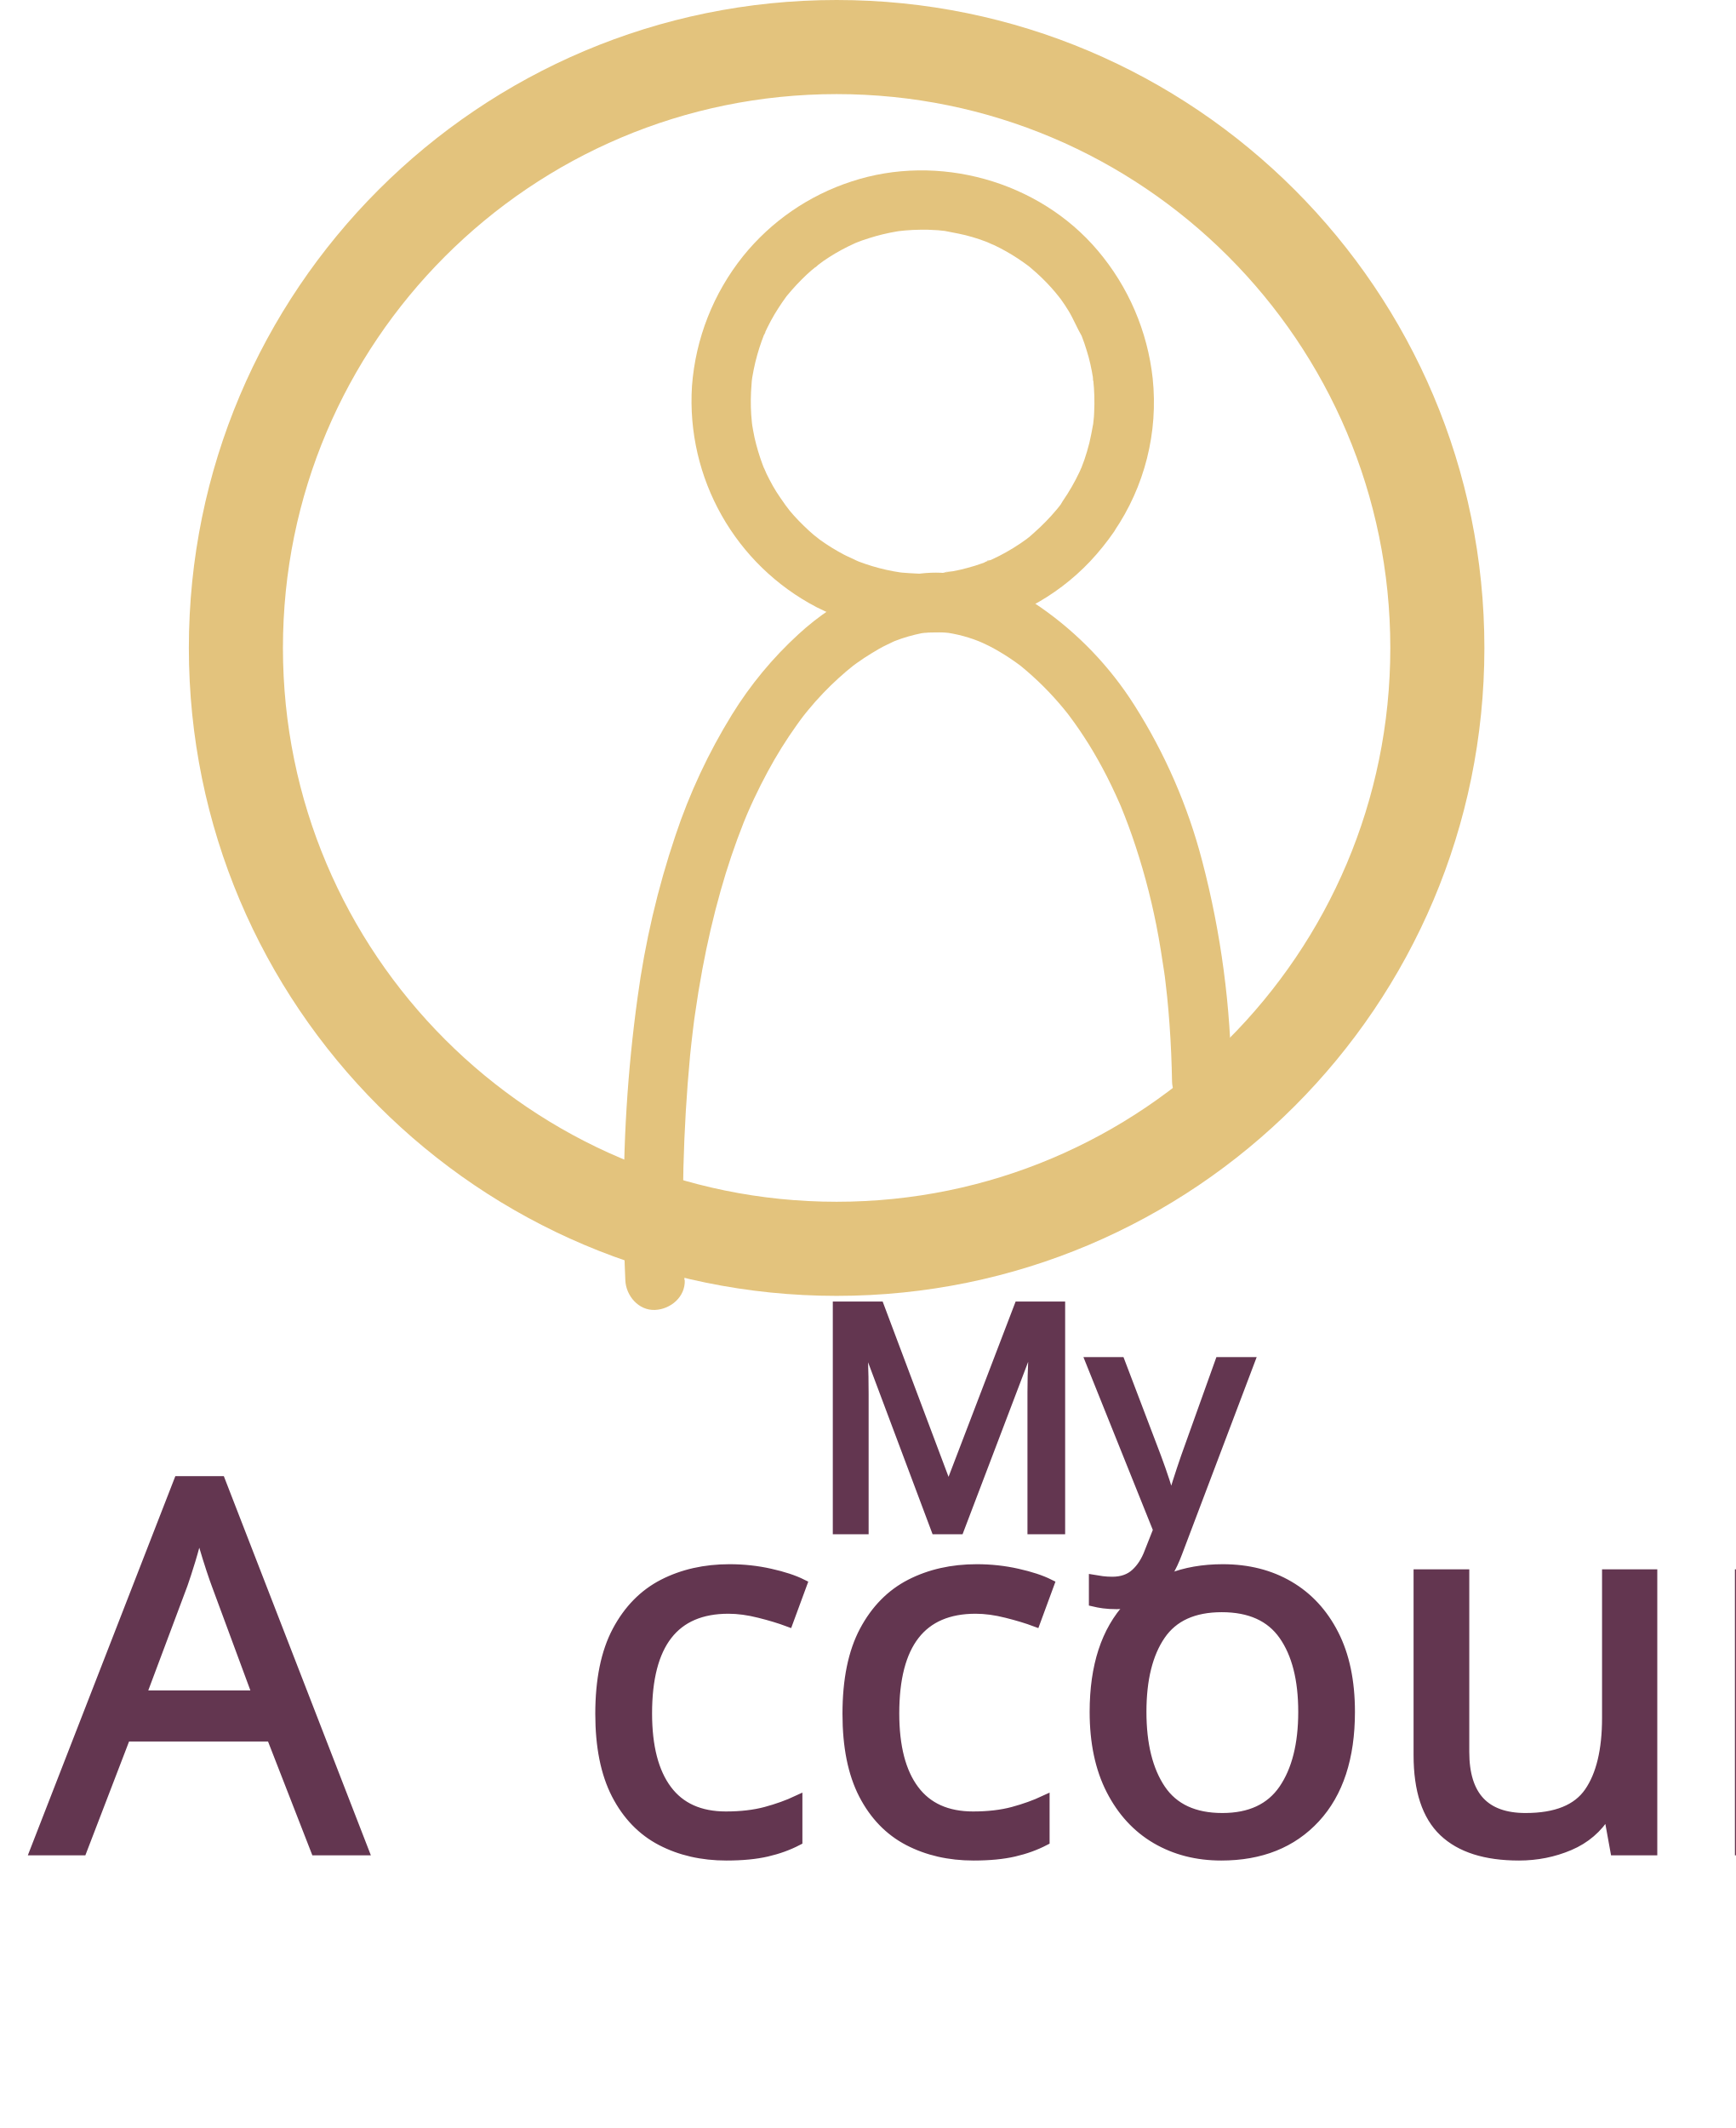
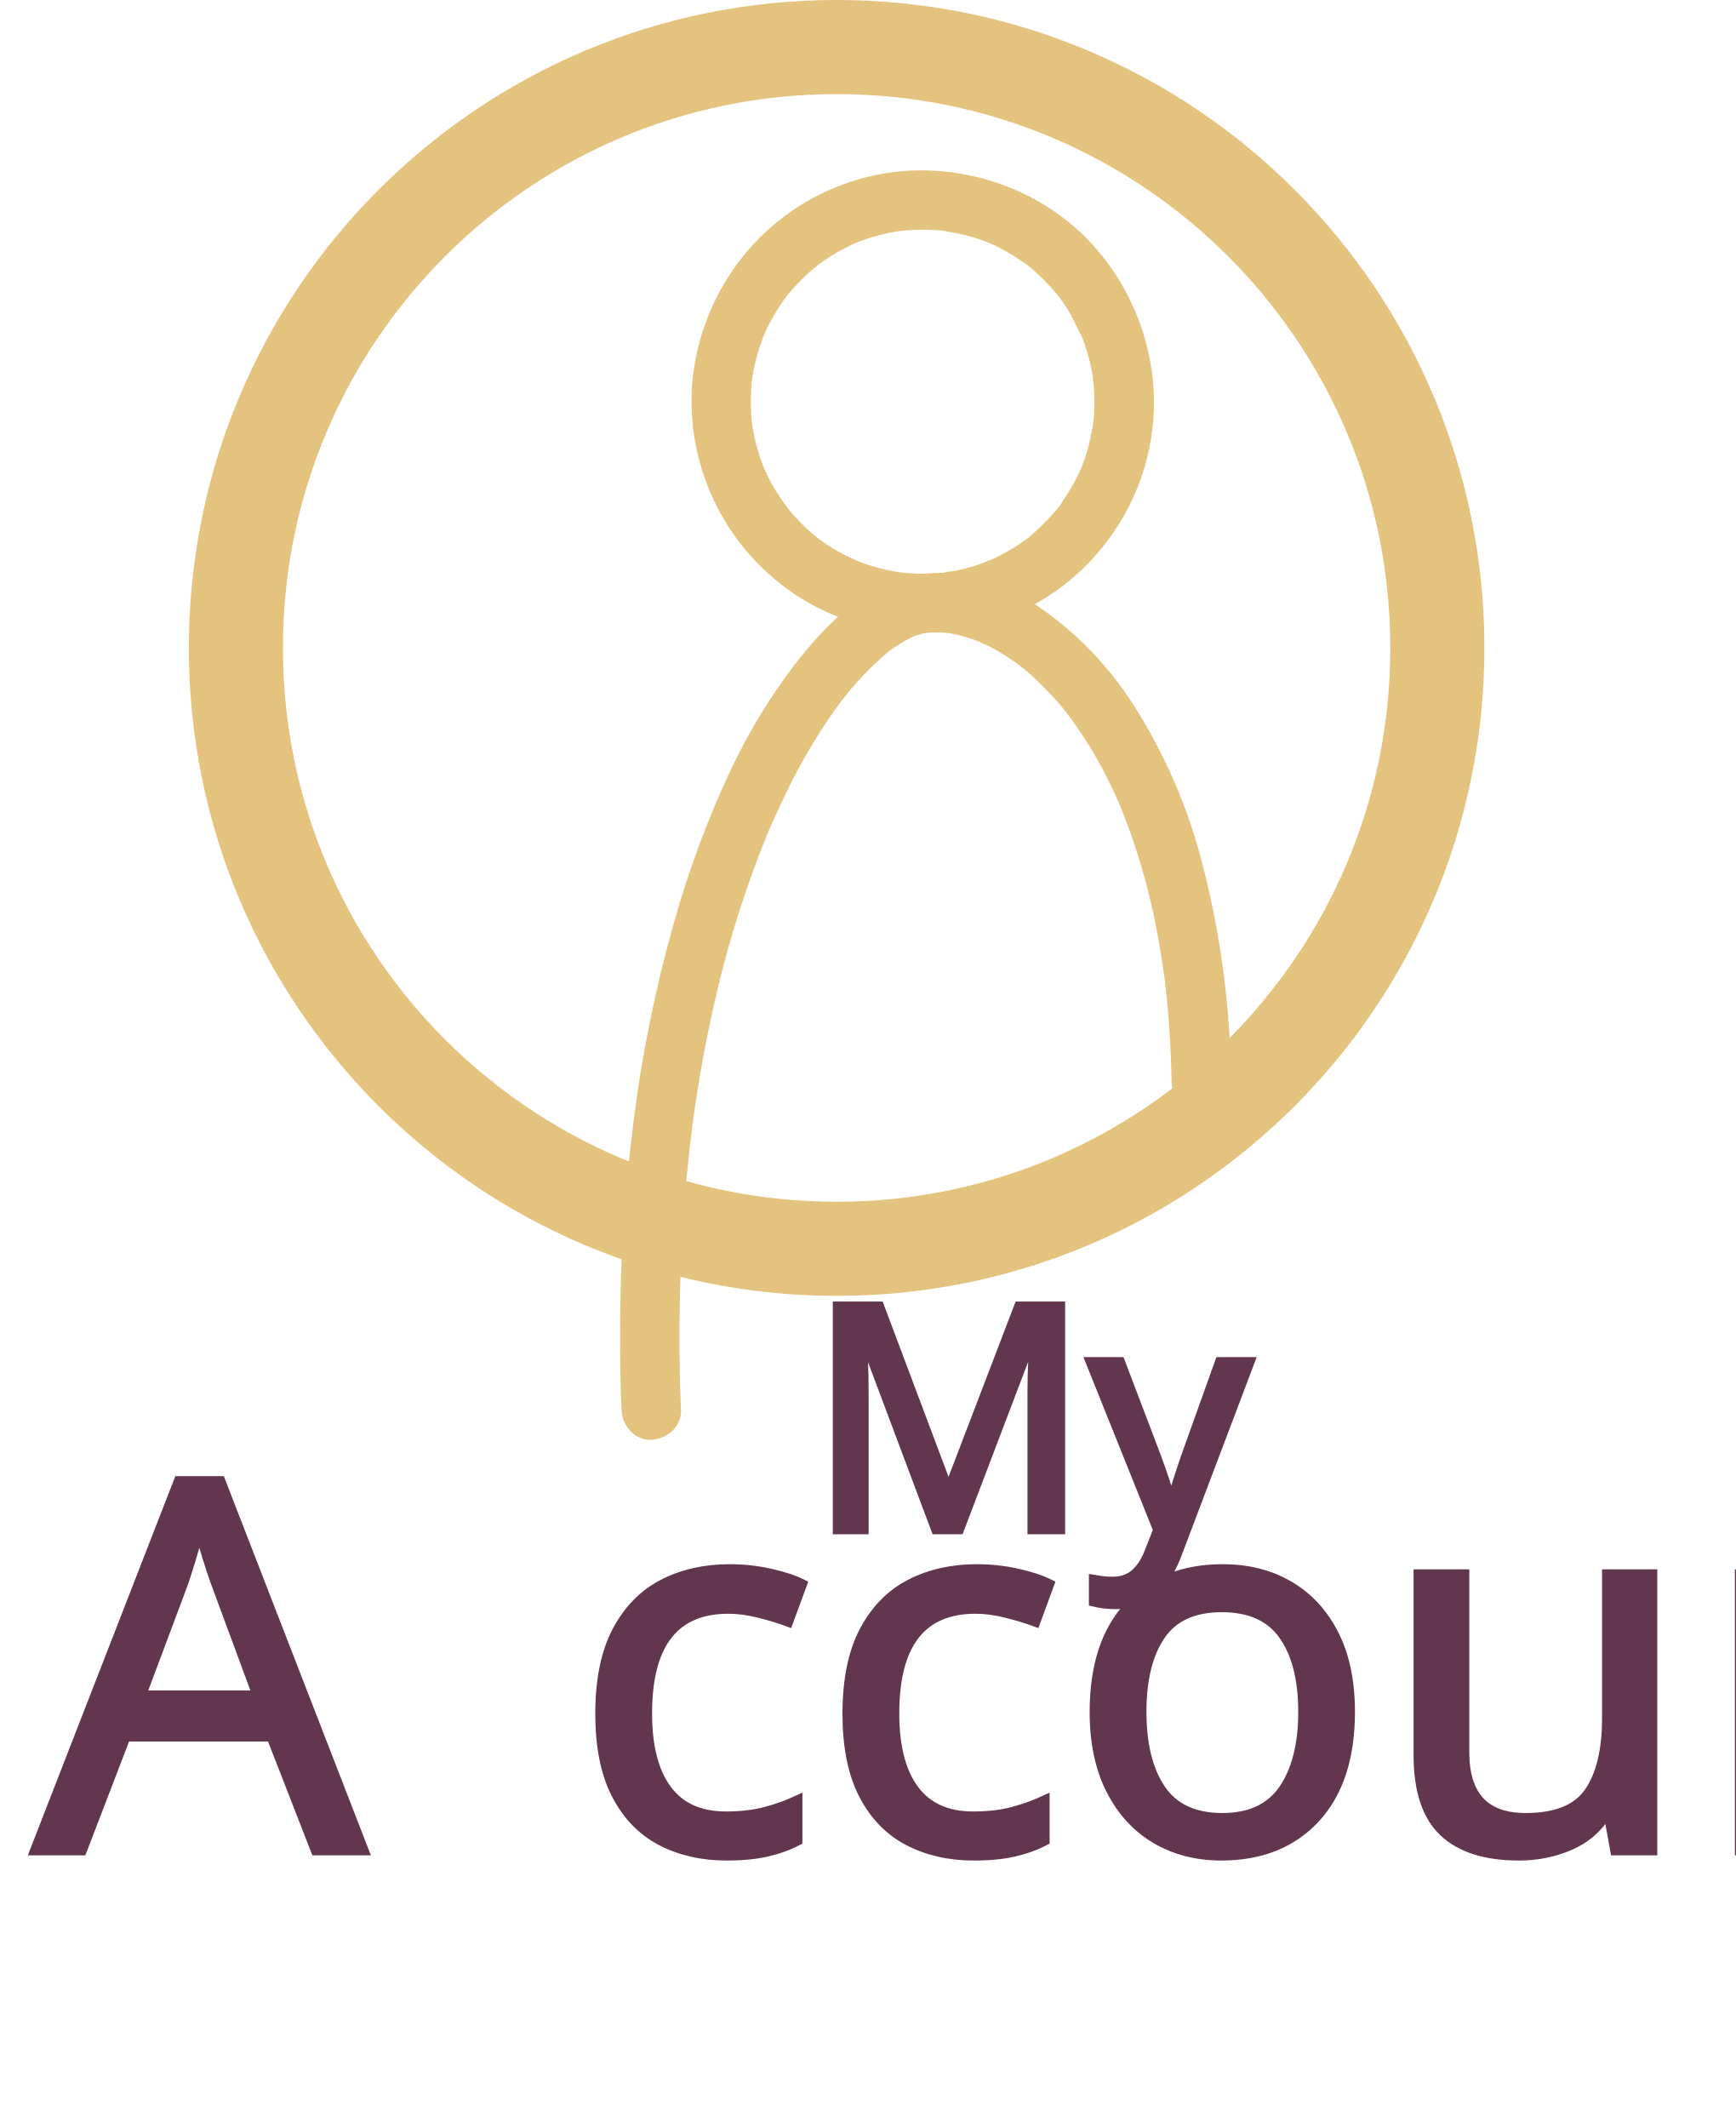
<svg xmlns="http://www.w3.org/2000/svg" viewBox="0 0 350.52 429.65">
  <defs>
    <style>.cls-1{font-size:104px;}.cls-1,.cls-3{fill:#633650;stroke:#633650;stroke-width:2px;font-family:Sacramento-Regular, Sacramento;}.cls-1,.cls-3,.cls-4{stroke-miterlimit:10;}.cls-2{letter-spacing:-0.01em;}.cls-3{font-size:63px;}.cls-4{fill:none;stroke:#e3c37d;stroke-width:19px;}.cls-5{fill:#e3c37d;}</style>
  </defs>
  <g id="Layer_2" data-name="Layer 2">
    <g id="Layer_1-2" data-name="Layer 1">
      <text class="cls-1" transform="translate(7.08 373.6)">
        <tspan class="cls-2">A</tspan>
        <tspan x="108.42" y="0">ccount</tspan>
      </text>
      <text class="cls-3" transform="translate(163.08 308.77)">My</text>
      <circle class="cls-4" cx="168.96" cy="130.82" r="121.32" />
      <path class="cls-5" d="M225,107.29a46.21,46.21,0,0,0,7.79-30.9,48,48,0,0,0-11.09-25.8c-11.91-14.09-32.26-19.73-49.76-13.94a46.64,46.64,0,0,0-21.88,15.08,47.66,47.66,0,0,0-10.31,26.21A47,47,0,0,0,165,122.64a48,48,0,0,0,29,4.51,46.12,46.12,0,0,0,26.15-13.8,51.55,51.55,0,0,0,4.88-6.06c1.81-2.58.55-6.78-2.15-8.21a6.16,6.16,0,0,0-8.21,2.16l-1,1.34c-.46.63.76-.94.26-.35l-.47.58c-.7.84-1.44,1.66-2.21,2.45s-1.48,1.47-2.26,2.16c-.37.32-.74.64-1.12,1a3.48,3.48,0,0,0-.57.46c.68-.52.84-.65.48-.38l-.44.33a40.83,40.83,0,0,1-5.5,3.39c-.44.23-.88.44-1.33.65l-.68.31c-.77.35-.59-.13.23-.09a4.88,4.88,0,0,0-1.39.54c-.59.21-1.18.41-1.78.6-1,.3-1.94.56-2.92.79-.5.11-1,.22-1.49.31a9.92,9.92,0,0,0-1.9.32c.87-.39,1.07-.13.45-.06l-.77.08c-.58,0-1.17.1-1.75.13-1.13.06-2.27.07-3.4,0s-2-.09-2.95-.19l-.69-.08c-1-.11.5.07.57.08-.55-.11-1.12-.17-1.68-.28a40.65,40.65,0,0,1-5.54-1.45c-.48-.16-.95-.34-1.42-.51s-1.93-1-.26-.09c-.86-.48-1.81-.83-2.68-1.29a41.34,41.34,0,0,1-4.76-2.93c-.36-.26-.7-.54-1.06-.78,1.61,1.1.15.09-.19-.19q-1.12-.94-2.19-2c-.66-.64-1.31-1.31-1.93-2-.29-.32-.58-.65-.86-1s-1.39-1.9-.29-.32c-1.07-1.54-2.16-3-3.09-4.65-.46-.82-.89-1.65-1.3-2.49-.21-.44-.37-.94-.62-1.36,0,.06.58,1.42.22.52l-.36-.93a42.39,42.39,0,0,1-1.64-5.47c-.21-1-.37-1.9-.53-2.85-.12-.77.17,1.35.08.57,0-.23-.06-.45-.08-.68-.06-.58-.11-1.15-.15-1.73a41.66,41.66,0,0,1,.07-6.12c0-.46.09-.92.14-1.38.11-1-.07.5-.08.57,0-.22.07-.45.1-.67.17-1,.37-2,.61-3a43.75,43.75,0,0,1,1.78-5.59c.17-.44.62-1-.16.36a4.72,4.72,0,0,0,.27-.61l.57-1.19q.66-1.34,1.41-2.61c.48-.81,1-1.59,1.51-2.36.24-.36.5-.72.76-1.07l.39-.53c.36-.49-1,1.2-.13.19a45.52,45.52,0,0,1,3.91-4.19c.64-.59,1.29-1.17,2-1.72a6.54,6.54,0,0,0,.51-.41c-1.07,1-.78.59-.43.34s.88-.65,1.33-1a39.82,39.82,0,0,1,5-2.94l1.35-.64a6.46,6.46,0,0,0,.6-.27c-.06,0-1.42.58-.51.22s1.87-.72,2.82-1A40.9,40.9,0,0,1,181,46.75l.85-.14c.77-.12-1.36.16-.58.08.52-.06,1-.12,1.55-.16,1-.09,2.09-.14,3.14-.15s1.87,0,2.81.07c.46,0,.92.06,1.38.11l.69.07.68.08-.91-.12c2,.4,3.88.7,5.79,1.28.91.27,1.81.57,2.7.91.41.15.82.34,1.23.49-1.83-.65-.07,0,.39.2a39.64,39.64,0,0,1,4.88,2.75c.78.51,1.53,1.06,2.28,1.61s-1.21-1-.31-.24l.51.42c.42.35.83.71,1.23,1.07a39.5,39.5,0,0,1,3.87,4c.28.33.53.7.83,1-1.26-1.31-.16-.21.15.22.58.8,1.13,1.62,1.64,2.46,1,1.65,1.71,3.47,2.68,5.12,0-.06-.57-1.42-.22-.51.08.2.17.41.25.62.16.41.31.83.46,1.25.33,1,.63,1.91.89,2.88s.46,1.87.64,2.81c.1.5.18,1,.26,1.51s0,1.08-.07-.57c0,.28.07.57.1.86a41.85,41.85,0,0,1,.18,6.53c0,.57-.07,1.14-.13,1.71l-.09.86c-.14,1.42.18-1,0-.12-.23,1.25-.45,2.49-.75,3.72s-.63,2.27-1,3.39c-.19.52-.38,1-.58,1.55-.12.33-.5,1,.14-.29-.19.36-.33.76-.51,1.13a41.81,41.81,0,0,1-3.45,6c-1.78,2.59-.57,6.77,2.15,8.2a6.14,6.14,0,0,0,8.21-2.15Z" />
-       <path class="cls-5" d="M138.24,258.48a329.34,329.34,0,0,1,1.13-45.41c.17-1.62.34-3.23.54-4.85.09-.76.19-1.52.28-2.28,0-.18.05-.35.07-.52.1-.79-.18,1.33-.07.55.05-.39.11-.79.17-1.19q.64-4.54,1.48-9.06c1-5.36,2.22-10.68,3.71-15.93a141.11,141.11,0,0,1,4.64-13.73c.2-.49.4-1,.61-1.48.06-.16.13-.3.19-.46.23-.57-.43,1-.37.88s.25-.6.38-.89c.43-1,.86-1.94,1.31-2.9q1.29-2.75,2.74-5.42a87.14,87.14,0,0,1,5.87-9.42l.72-1c.22-.3,1.17-1.53.37-.51s.11-.12.32-.4l.8-1q1.5-1.83,3.14-3.54a61.94,61.94,0,0,1,6.29-5.72c.6-.48-1.37,1-.76.58l.41-.3.8-.59,1.54-1.06c1-.65,2-1.26,3-1.84s2-1,3-1.5l.32-.15c.85-.38-.92.39-.95.4.26-.08.5-.2.75-.3.47-.18.94-.36,1.42-.52a34.58,34.58,0,0,1,5.4-1.32c.62-.11-2,.23-1.16.15l.42,0c.33,0,.67-.06,1-.08.65,0,1.3,0,2,0s1.39.07,2.08.14c1.36.14-1.65-.26-.46-.06l1.07.19a29.43,29.43,0,0,1,4.21,1.14l1,.38c.79.3,1.67.75-.08-.05.72.33,1.45.65,2.16,1a43.93,43.93,0,0,1,4.33,2.56c.73.49,1.44,1,2.16,1.53.9.66-1.15-.9-.5-.38l.48.38,1.19,1a62.51,62.51,0,0,1,8.34,8.72l.3.38c.39.48-.69-.87-.57-.73s.3.39.44.58c.38.49.74,1,1.1,1.5.66.93,1.31,1.87,1.93,2.83,1.32,2,2.54,4.1,3.69,6.23,1.25,2.32,2.39,4.7,3.45,7.11l.36.82c.5,1.15-.46-1.11-.08-.18.27.67.54,1.33.8,2,.52,1.32,1,2.65,1.48,4a135.37,135.37,0,0,1,4.89,18c.67,3.36,1.18,6.73,1.69,10.12,0-.13-.19-1.48-.06-.42,0,.19.05.39.08.59.05.39.1.79.14,1.18.12,1,.23,2,.34,3q.28,2.79.48,5.58c.28,3.84.44,7.69.51,11.54.05,3.14,2.72,6.15,6,6a6.1,6.1,0,0,0,6-6,180.84,180.84,0,0,0-5.9-44.47,110.64,110.64,0,0,0-13.72-31.52,69.19,69.19,0,0,0-18.89-19.72,39.29,39.29,0,0,0-20.17-7c-5.29-.21-10.34,1.26-15.13,3.35a52.08,52.08,0,0,0-13.64,9.07,76.43,76.43,0,0,0-13.43,16.23,116.7,116.7,0,0,0-11.43,24.46,175.87,175.87,0,0,0-7.63,32.66A297.65,297.65,0,0,0,126,246.17q0,6.17.29,12.31c.12,3.13,2.68,6.15,6,6,3.15-.14,6.13-2.64,6-6Z" />
+       <path class="cls-5" d="M137.52,284.74a356.43,356.43,0,0,1,1.17-47.24q.5-5.26,1.17-10.51c0-.2.24-1.76.1-.72s.07-.5.1-.7c.12-.88.24-1.74.37-2.61.25-1.65.51-3.3.78-4.94q1.57-9.42,3.81-18.72a214,214,0,0,1,10.16-31.42c.38-.9-.57,1.34-.18.44.12-.29.24-.58.37-.87.24-.57.49-1.13.75-1.7.47-1.07,1-2.13,1.46-3.19q1.46-3.09,3-6.11a121.83,121.83,0,0,1,6.25-10.55q1.51-2.27,3.15-4.45l.35-.46c.66-.87-.58.74-.41.53l.81-1c.52-.64,1-1.27,1.57-1.89a58.19,58.19,0,0,1,6.25-6.31l.73-.61c.28-.23,1.35-1.06.28-.24s-.1.08.17-.11l.76-.55a29.39,29.39,0,0,1,2.89-1.77c.48-.25,1-.48,1.45-.71,1.05-.49-1.64.63-.67.28l.7-.26a19.45,19.45,0,0,1,2.6-.67c.84-.17-2.07.22-.76.1l1-.08c.67,0,1.35,0,2,0s1.34.06,2,.13a5.15,5.15,0,0,0,.53.07c-.07,0-1.89-.29-1-.13.36.06.72.11,1.07.18a30.19,30.19,0,0,1,4.29,1.16l1,.38.48.19c1,.41-.3-.07-.64-.28.65.41,1.47.66,2.16,1a42.48,42.48,0,0,1,4.41,2.6c.73.49,1.44,1,2.16,1.53s-.88-.69-.58-.44l.56.44,1.11.91a61.94,61.94,0,0,1,8.42,8.79c.3.38.95,1.29-.27-.35.15.19.3.38.44.58.35.46.69.93,1,1.39.66.93,1.31,1.88,1.93,2.83,1.34,2.06,2.59,4.18,3.76,6.34s2.35,4.61,3.39,7l.42,1c.51,1.18-.44-1.08-.08-.18.27.67.54,1.33.8,2,.52,1.32,1,2.65,1.48,4a135,135,0,0,1,4.89,18c.67,3.36,1.18,6.73,1.69,10.12,0-.13-.19-1.48-.06-.42,0,.19.05.39.08.59.05.39.1.79.14,1.18.12,1,.23,2,.34,3q.28,2.79.48,5.58c.28,3.84.44,7.69.51,11.54.05,3.14,2.72,6.15,6,6a6.1,6.1,0,0,0,6-6,180.66,180.66,0,0,0-5.94-44.63,110.44,110.44,0,0,0-13.68-31.36,69,69,0,0,0-19-19.78,39.37,39.37,0,0,0-20.09-6.93,25.25,25.25,0,0,0-15.2,4.51c-5.75,3.87-10.37,8.93-14.56,14.39a119,119,0,0,0-12.77,21.26A198.62,198.62,0,0,0,136,186.66,272.28,272.28,0,0,0,128,226a334.74,334.74,0,0,0-2.76,46.29q0,6.21.29,12.41c.12,3.13,2.67,6.15,6,6,3.14-.14,6.13-2.64,6-6Z" />
    </g>
  </g>
</svg>
